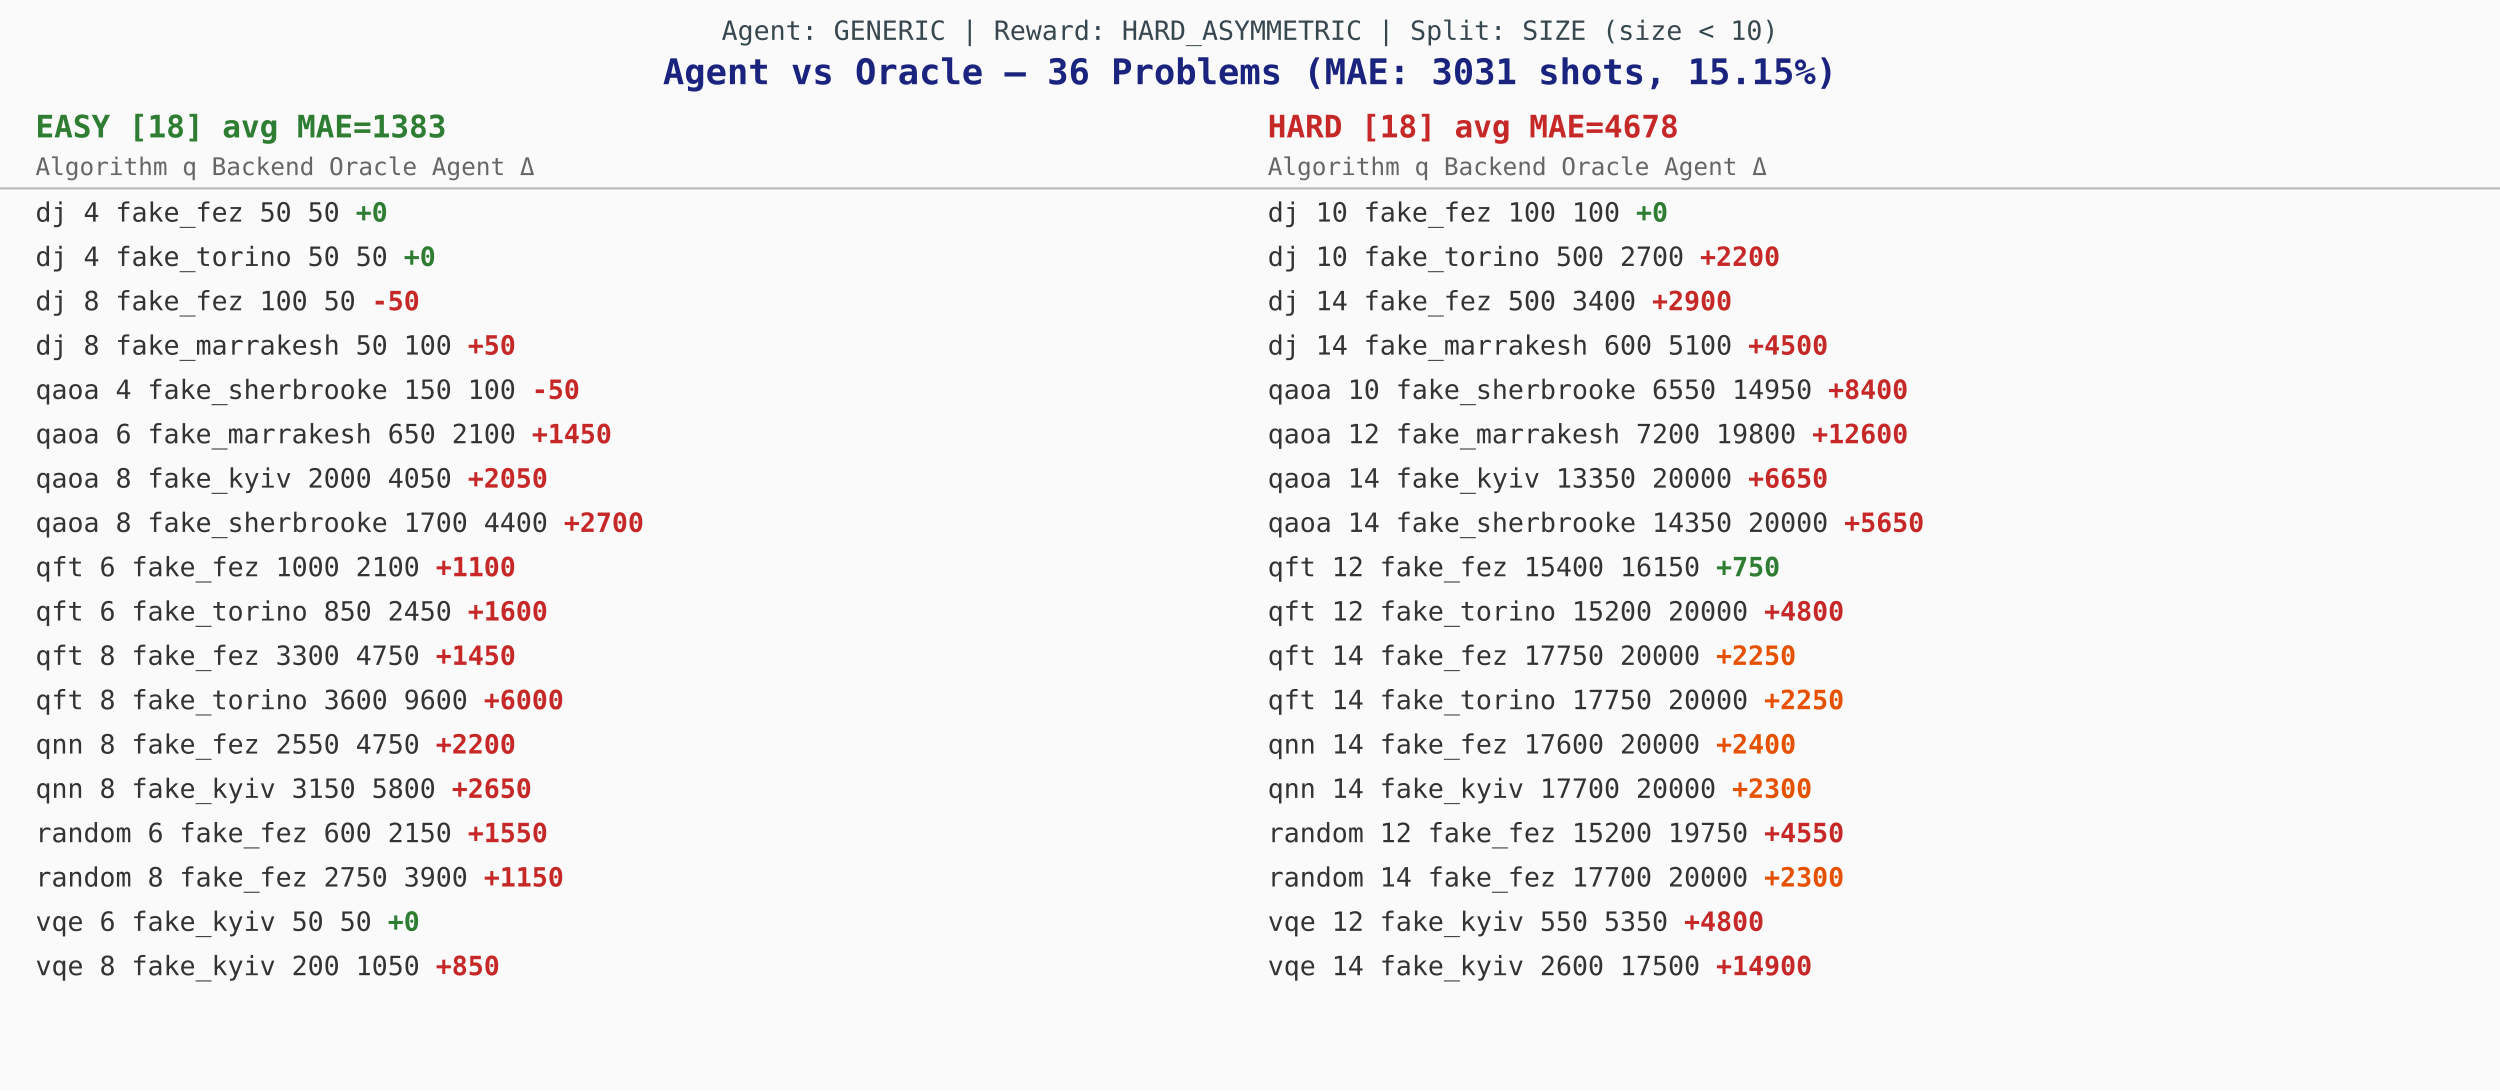
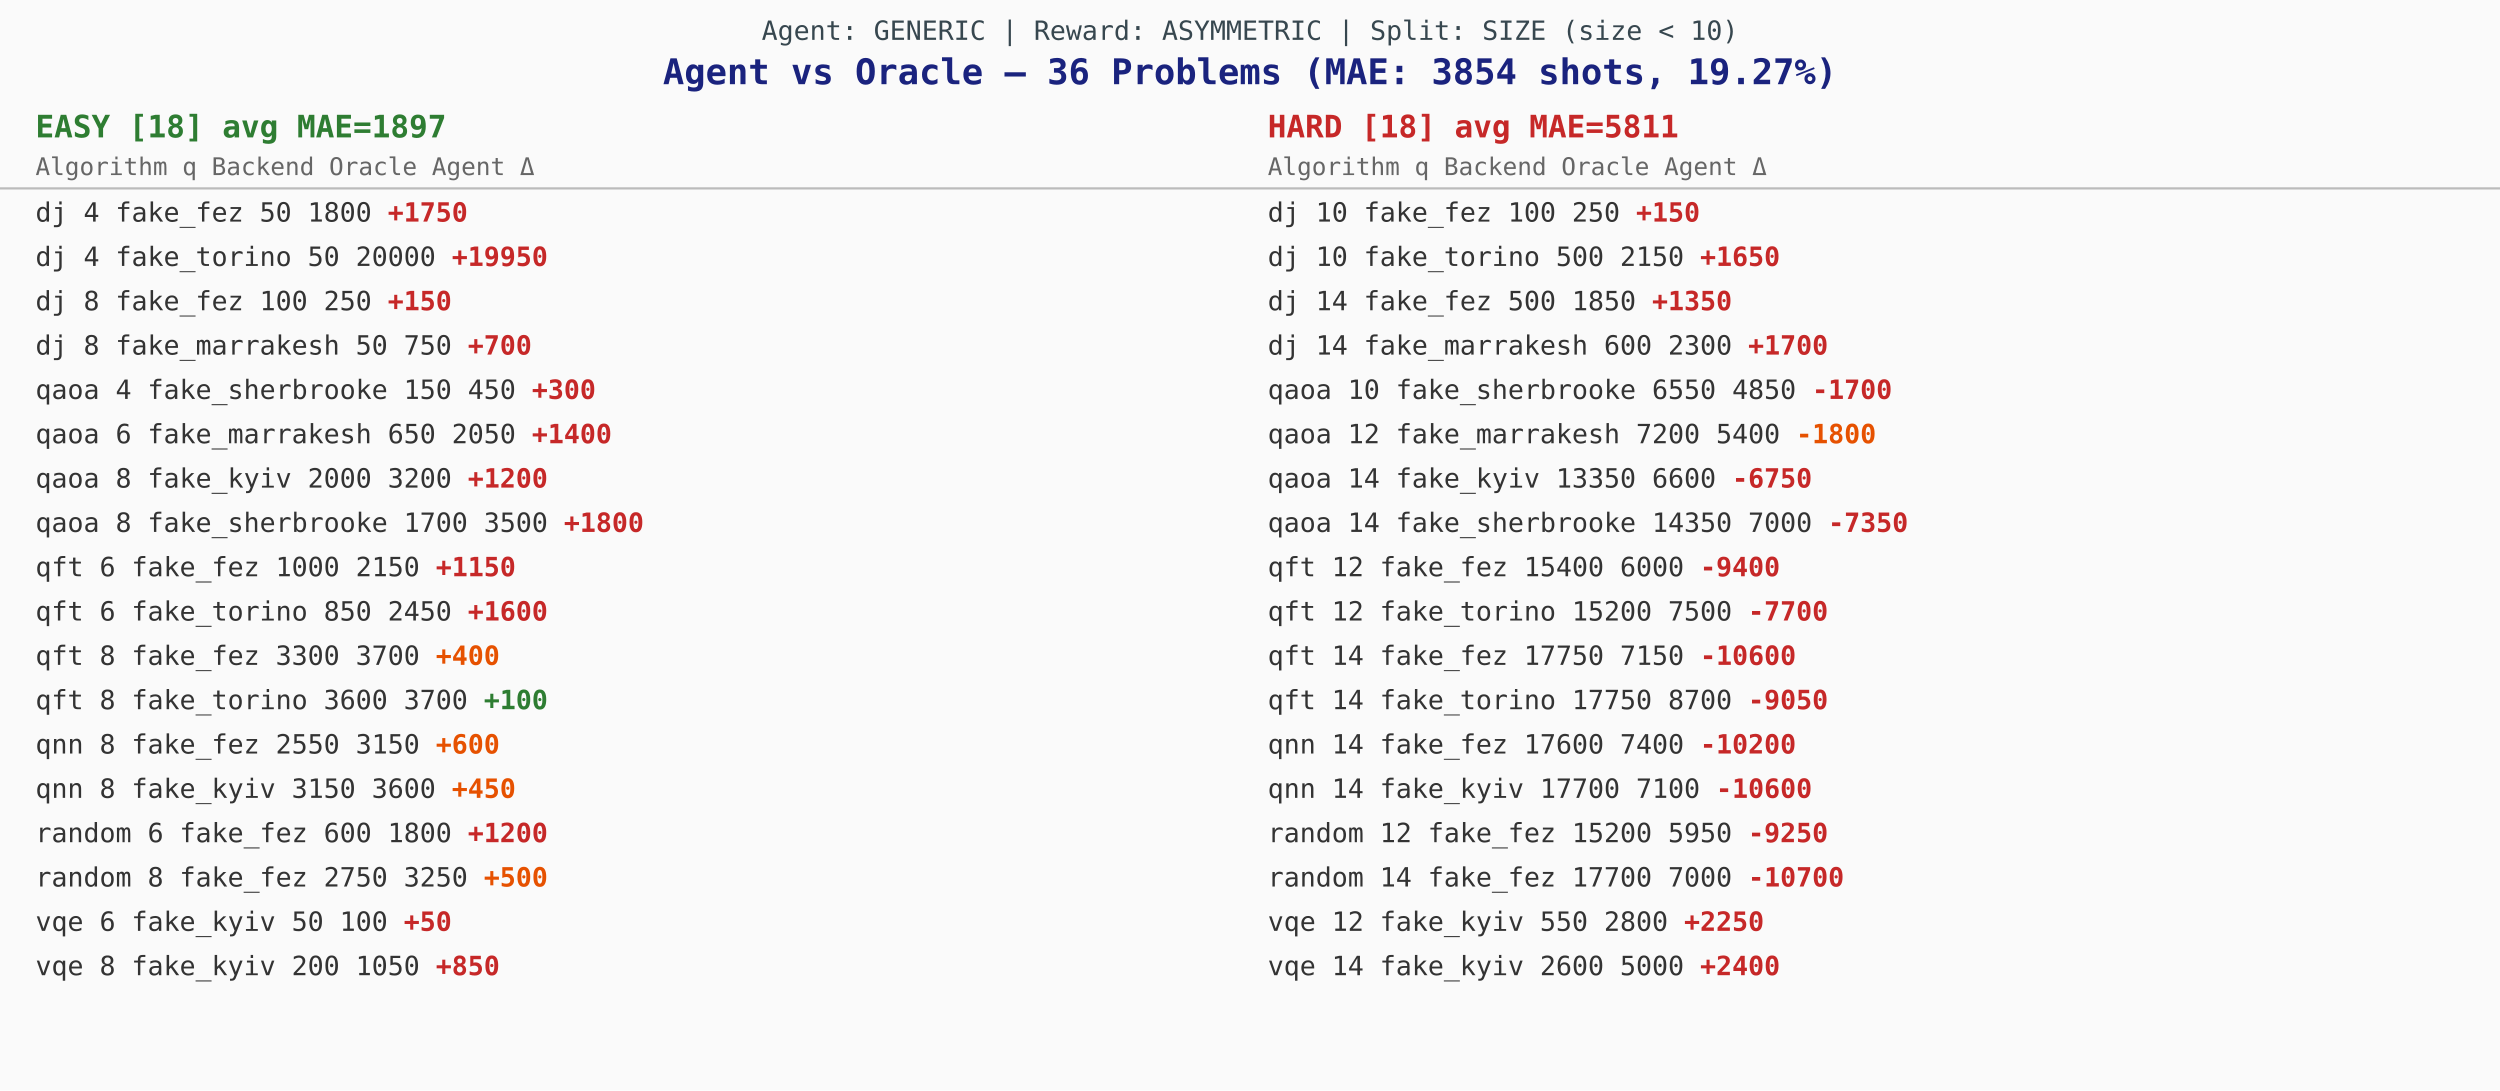
<svg xmlns="http://www.w3.org/2000/svg" width="1128" height="492" font-family="monospace" font-size="12">
  <rect width="1128" height="492" fill="#fafafa" />
-   <text x="564" y="18" font-size="12" fill="#37474f" text-anchor="middle">Agent: GENERIC  |  Reward: HARD_ASYMMETRIC  |  Split: SIZE (size &lt; 10)</text>
-   <text x="564" y="38" font-size="16" font-weight="bold" fill="#1a237e" text-anchor="middle">Agent vs Oracle — 36 Problems  (MAE: 3031 shots, 15.15%)</text>
-   <text x="16" y="62" font-size="14" font-weight="bold" fill="#2e7d32">EASY [18]  avg MAE=1383</text>
-   <text x="572" y="62" font-size="14" font-weight="bold" fill="#c62828">HARD [18]  avg MAE=4678</text>
+   <text x="564" y="18" font-size="12" fill="#37474f" text-anchor="middle">Agent: GENERIC  |  Reward: ASYMMETRIC  |  Split: SIZE (size &lt; 10)</text>
+   <text x="564" y="38" font-size="16" font-weight="bold" fill="#1a237e" text-anchor="middle">Agent vs Oracle — 36 Problems  (MAE: 3854 shots, 19.27%)</text>
+   <text x="16" y="62" font-size="14" font-weight="bold" fill="#2e7d32">EASY [18]  avg MAE=1897</text>
+   <text x="572" y="62" font-size="14" font-weight="bold" fill="#c62828">HARD [18]  avg MAE=5811</text>
  <text x="16" y="79" font-size="11" fill="#666">Algorithm    q  Backend             Oracle   Agent        Δ</text>
  <text x="572" y="79" font-size="11" fill="#666">Algorithm    q  Backend             Oracle   Agent        Δ</text>
  <line x1="0" y1="85" x2="1128" y2="85" stroke="#bbb" />
-   <text x="16" y="100" fill="#333">      dj    4  fake_fez                50      50  <tspan fill="#2e7d32" font-weight="bold">     +0</tspan>
+   <text x="16" y="100" fill="#333">      dj    4  fake_fez                50    1800  <tspan fill="#c62828" font-weight="bold">  +1750</tspan>
  </text>
-   <text x="16" y="120" fill="#333">      dj    4  fake_torino             50      50  <tspan fill="#2e7d32" font-weight="bold">     +0</tspan>
+   <text x="16" y="120" fill="#333">      dj    4  fake_torino             50   20000  <tspan fill="#c62828" font-weight="bold"> +19950</tspan>
  </text>
-   <text x="16" y="140" fill="#333">      dj    8  fake_fez               100      50  <tspan fill="#c62828" font-weight="bold">    -50</tspan>
+   <text x="16" y="140" fill="#333">      dj    8  fake_fez               100     250  <tspan fill="#c62828" font-weight="bold">   +150</tspan>
  </text>
-   <text x="16" y="160" fill="#333">      dj    8  fake_marrakesh          50     100  <tspan fill="#c62828" font-weight="bold">    +50</tspan>
+   <text x="16" y="160" fill="#333">      dj    8  fake_marrakesh          50     750  <tspan fill="#c62828" font-weight="bold">   +700</tspan>
  </text>
-   <text x="16" y="180" fill="#333">    qaoa    4  fake_sherbrooke        150     100  <tspan fill="#c62828" font-weight="bold">    -50</tspan>
+   <text x="16" y="180" fill="#333">    qaoa    4  fake_sherbrooke        150     450  <tspan fill="#c62828" font-weight="bold">   +300</tspan>
  </text>
-   <text x="16" y="200" fill="#333">    qaoa    6  fake_marrakesh         650    2100  <tspan fill="#c62828" font-weight="bold">  +1450</tspan>
+   <text x="16" y="200" fill="#333">    qaoa    6  fake_marrakesh         650    2050  <tspan fill="#c62828" font-weight="bold">  +1400</tspan>
  </text>
-   <text x="16" y="220" fill="#333">    qaoa    8  fake_kyiv             2000    4050  <tspan fill="#c62828" font-weight="bold">  +2050</tspan>
+   <text x="16" y="220" fill="#333">    qaoa    8  fake_kyiv             2000    3200  <tspan fill="#c62828" font-weight="bold">  +1200</tspan>
  </text>
-   <text x="16" y="240" fill="#333">    qaoa    8  fake_sherbrooke       1700    4400  <tspan fill="#c62828" font-weight="bold">  +2700</tspan>
+   <text x="16" y="240" fill="#333">    qaoa    8  fake_sherbrooke       1700    3500  <tspan fill="#c62828" font-weight="bold">  +1800</tspan>
  </text>
-   <text x="16" y="260" fill="#333">     qft    6  fake_fez              1000    2100  <tspan fill="#c62828" font-weight="bold">  +1100</tspan>
+   <text x="16" y="260" fill="#333">     qft    6  fake_fez              1000    2150  <tspan fill="#c62828" font-weight="bold">  +1150</tspan>
  </text>
  <text x="16" y="280" fill="#333">     qft    6  fake_torino            850    2450  <tspan fill="#c62828" font-weight="bold">  +1600</tspan>
  </text>
-   <text x="16" y="300" fill="#333">     qft    8  fake_fez              3300    4750  <tspan fill="#c62828" font-weight="bold">  +1450</tspan>
+   <text x="16" y="300" fill="#333">     qft    8  fake_fez              3300    3700  <tspan fill="#e65100" font-weight="bold">   +400</tspan>
  </text>
-   <text x="16" y="320" fill="#333">     qft    8  fake_torino           3600    9600  <tspan fill="#c62828" font-weight="bold">  +6000</tspan>
+   <text x="16" y="320" fill="#333">     qft    8  fake_torino           3600    3700  <tspan fill="#2e7d32" font-weight="bold">   +100</tspan>
  </text>
-   <text x="16" y="340" fill="#333">     qnn    8  fake_fez              2550    4750  <tspan fill="#c62828" font-weight="bold">  +2200</tspan>
+   <text x="16" y="340" fill="#333">     qnn    8  fake_fez              2550    3150  <tspan fill="#e65100" font-weight="bold">   +600</tspan>
  </text>
-   <text x="16" y="360" fill="#333">     qnn    8  fake_kyiv             3150    5800  <tspan fill="#c62828" font-weight="bold">  +2650</tspan>
+   <text x="16" y="360" fill="#333">     qnn    8  fake_kyiv             3150    3600  <tspan fill="#e65100" font-weight="bold">   +450</tspan>
  </text>
-   <text x="16" y="380" fill="#333">  random    6  fake_fez               600    2150  <tspan fill="#c62828" font-weight="bold">  +1550</tspan>
+   <text x="16" y="380" fill="#333">  random    6  fake_fez               600    1800  <tspan fill="#c62828" font-weight="bold">  +1200</tspan>
  </text>
-   <text x="16" y="400" fill="#333">  random    8  fake_fez              2750    3900  <tspan fill="#c62828" font-weight="bold">  +1150</tspan>
+   <text x="16" y="400" fill="#333">  random    8  fake_fez              2750    3250  <tspan fill="#e65100" font-weight="bold">   +500</tspan>
  </text>
-   <text x="16" y="420" fill="#333">     vqe    6  fake_kyiv               50      50  <tspan fill="#2e7d32" font-weight="bold">     +0</tspan>
+   <text x="16" y="420" fill="#333">     vqe    6  fake_kyiv               50     100  <tspan fill="#c62828" font-weight="bold">    +50</tspan>
  </text>
  <text x="16" y="440" fill="#333">     vqe    8  fake_kyiv              200    1050  <tspan fill="#c62828" font-weight="bold">   +850</tspan>
  </text>
-   <text x="572" y="100" fill="#333">      dj   10  fake_fez               100     100  <tspan fill="#2e7d32" font-weight="bold">     +0</tspan>
+   <text x="572" y="100" fill="#333">      dj   10  fake_fez               100     250  <tspan fill="#c62828" font-weight="bold">   +150</tspan>
  </text>
-   <text x="572" y="120" fill="#333">      dj   10  fake_torino            500    2700  <tspan fill="#c62828" font-weight="bold">  +2200</tspan>
+   <text x="572" y="120" fill="#333">      dj   10  fake_torino            500    2150  <tspan fill="#c62828" font-weight="bold">  +1650</tspan>
  </text>
-   <text x="572" y="140" fill="#333">      dj   14  fake_fez               500    3400  <tspan fill="#c62828" font-weight="bold">  +2900</tspan>
+   <text x="572" y="140" fill="#333">      dj   14  fake_fez               500    1850  <tspan fill="#c62828" font-weight="bold">  +1350</tspan>
  </text>
-   <text x="572" y="160" fill="#333">      dj   14  fake_marrakesh         600    5100  <tspan fill="#c62828" font-weight="bold">  +4500</tspan>
+   <text x="572" y="160" fill="#333">      dj   14  fake_marrakesh         600    2300  <tspan fill="#c62828" font-weight="bold">  +1700</tspan>
  </text>
-   <text x="572" y="180" fill="#333">    qaoa   10  fake_sherbrooke       6550   14950  <tspan fill="#c62828" font-weight="bold">  +8400</tspan>
+   <text x="572" y="180" fill="#333">    qaoa   10  fake_sherbrooke       6550    4850  <tspan fill="#c62828" font-weight="bold">  -1700</tspan>
  </text>
-   <text x="572" y="200" fill="#333">    qaoa   12  fake_marrakesh        7200   19800  <tspan fill="#c62828" font-weight="bold"> +12600</tspan>
+   <text x="572" y="200" fill="#333">    qaoa   12  fake_marrakesh        7200    5400  <tspan fill="#e65100" font-weight="bold">  -1800</tspan>
  </text>
-   <text x="572" y="220" fill="#333">    qaoa   14  fake_kyiv            13350   20000  <tspan fill="#c62828" font-weight="bold">  +6650</tspan>
+   <text x="572" y="220" fill="#333">    qaoa   14  fake_kyiv            13350    6600  <tspan fill="#c62828" font-weight="bold">  -6750</tspan>
  </text>
-   <text x="572" y="240" fill="#333">    qaoa   14  fake_sherbrooke      14350   20000  <tspan fill="#c62828" font-weight="bold">  +5650</tspan>
+   <text x="572" y="240" fill="#333">    qaoa   14  fake_sherbrooke      14350    7000  <tspan fill="#c62828" font-weight="bold">  -7350</tspan>
  </text>
-   <text x="572" y="260" fill="#333">     qft   12  fake_fez             15400   16150  <tspan fill="#2e7d32" font-weight="bold">   +750</tspan>
+   <text x="572" y="260" fill="#333">     qft   12  fake_fez             15400    6000  <tspan fill="#c62828" font-weight="bold">  -9400</tspan>
  </text>
-   <text x="572" y="280" fill="#333">     qft   12  fake_torino          15200   20000  <tspan fill="#c62828" font-weight="bold">  +4800</tspan>
+   <text x="572" y="280" fill="#333">     qft   12  fake_torino          15200    7500  <tspan fill="#c62828" font-weight="bold">  -7700</tspan>
  </text>
-   <text x="572" y="300" fill="#333">     qft   14  fake_fez             17750   20000  <tspan fill="#e65100" font-weight="bold">  +2250</tspan>
+   <text x="572" y="300" fill="#333">     qft   14  fake_fez             17750    7150  <tspan fill="#c62828" font-weight="bold"> -10600</tspan>
  </text>
-   <text x="572" y="320" fill="#333">     qft   14  fake_torino          17750   20000  <tspan fill="#e65100" font-weight="bold">  +2250</tspan>
+   <text x="572" y="320" fill="#333">     qft   14  fake_torino          17750    8700  <tspan fill="#c62828" font-weight="bold">  -9050</tspan>
  </text>
-   <text x="572" y="340" fill="#333">     qnn   14  fake_fez             17600   20000  <tspan fill="#e65100" font-weight="bold">  +2400</tspan>
+   <text x="572" y="340" fill="#333">     qnn   14  fake_fez             17600    7400  <tspan fill="#c62828" font-weight="bold"> -10200</tspan>
  </text>
-   <text x="572" y="360" fill="#333">     qnn   14  fake_kyiv            17700   20000  <tspan fill="#e65100" font-weight="bold">  +2300</tspan>
+   <text x="572" y="360" fill="#333">     qnn   14  fake_kyiv            17700    7100  <tspan fill="#c62828" font-weight="bold"> -10600</tspan>
  </text>
-   <text x="572" y="380" fill="#333">  random   12  fake_fez             15200   19750  <tspan fill="#c62828" font-weight="bold">  +4550</tspan>
+   <text x="572" y="380" fill="#333">  random   12  fake_fez             15200    5950  <tspan fill="#c62828" font-weight="bold">  -9250</tspan>
  </text>
-   <text x="572" y="400" fill="#333">  random   14  fake_fez             17700   20000  <tspan fill="#e65100" font-weight="bold">  +2300</tspan>
+   <text x="572" y="400" fill="#333">  random   14  fake_fez             17700    7000  <tspan fill="#c62828" font-weight="bold"> -10700</tspan>
  </text>
-   <text x="572" y="420" fill="#333">     vqe   12  fake_kyiv              550    5350  <tspan fill="#c62828" font-weight="bold">  +4800</tspan>
+   <text x="572" y="420" fill="#333">     vqe   12  fake_kyiv              550    2800  <tspan fill="#c62828" font-weight="bold">  +2250</tspan>
  </text>
-   <text x="572" y="440" fill="#333">     vqe   14  fake_kyiv             2600   17500  <tspan fill="#c62828" font-weight="bold"> +14900</tspan>
+   <text x="572" y="440" fill="#333">     vqe   14  fake_kyiv             2600    5000  <tspan fill="#c62828" font-weight="bold">  +2400</tspan>
  </text>
</svg>
